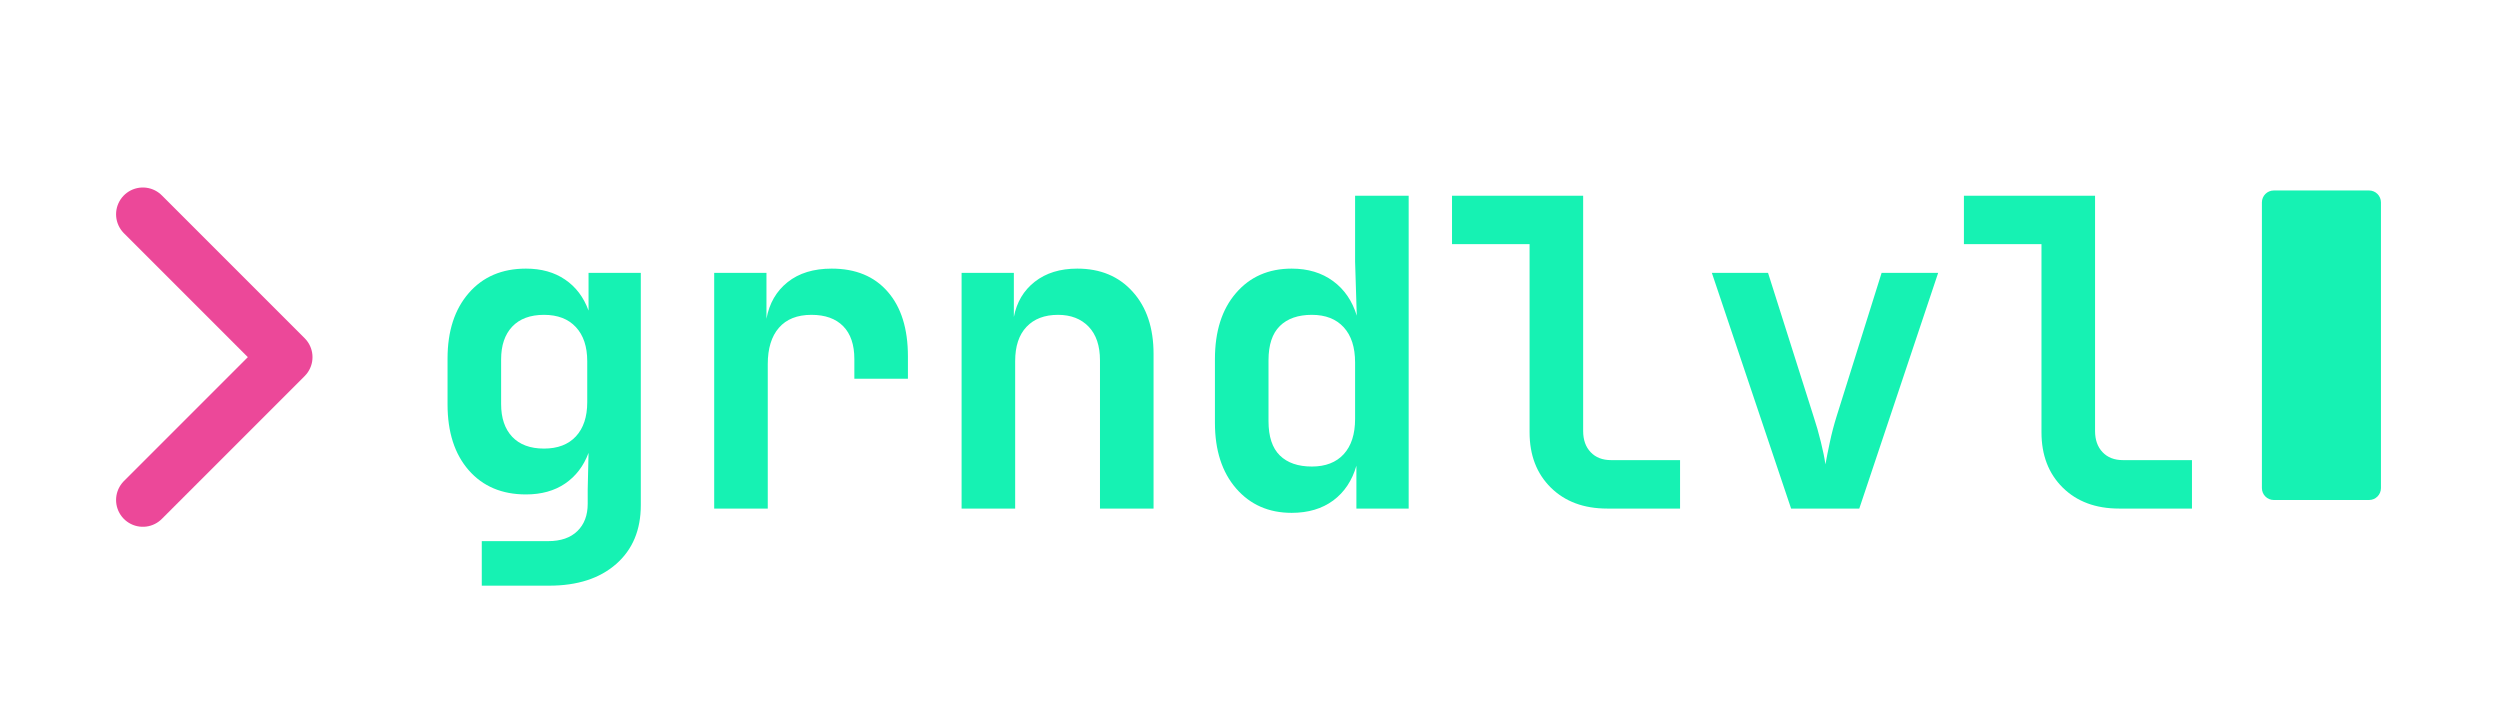
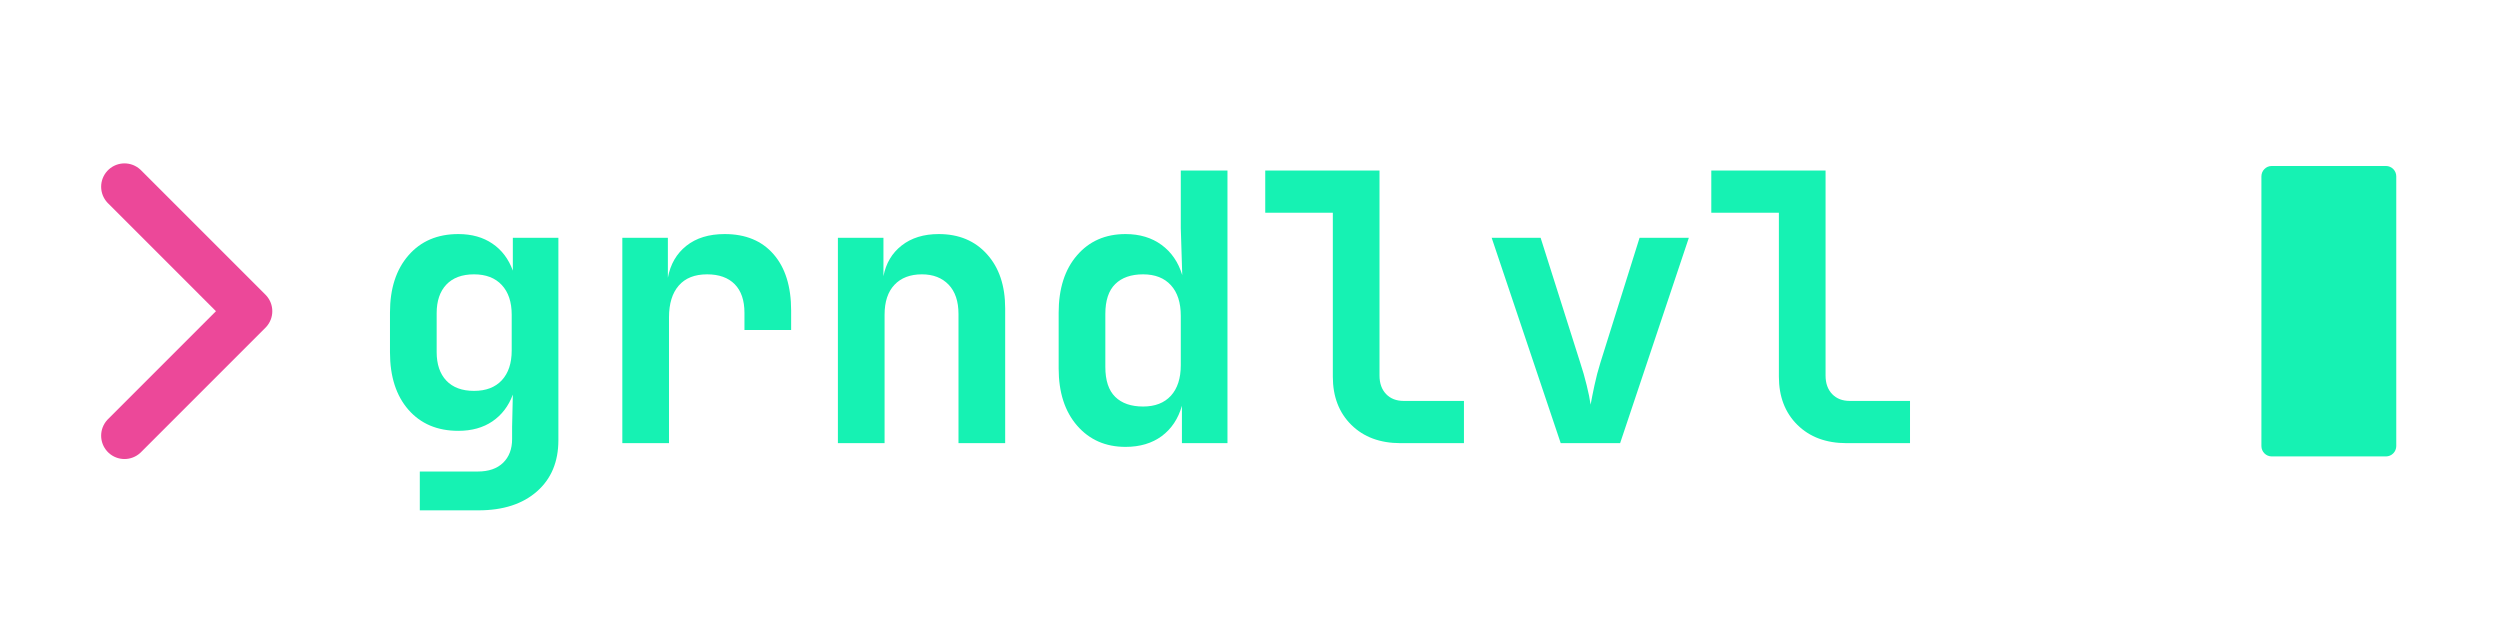
- <svg xmlns="http://www.w3.org/2000/svg" xmlns:xlink="http://www.w3.org/1999/xlink" width="420" height="120" viewBox="0 0 420 120" role="img" aria-labelledby="title desc">
+ <svg xmlns="http://www.w3.org/2000/svg" xmlns:xlink="http://www.w3.org/1999/xlink" width="482" height="120" viewBox="0 0 482 120" role="img" aria-labelledby="title desc">
  <path d="M24 36 L48 60 L24 84" fill="none" stroke="#ec4899" stroke-width="9" stroke-linecap="round" stroke-linejoin="round" />
  <svg x="70" y="12" width="301" height="96" viewBox="0 0 301 96">
    <defs>
      <g>
        <g id="word-glyph-0">
          <path d="M 10.938 12.953 L 10.938 5.469 L 22.109 5.469 C 24.211 5.469 25.844 4.906 27 3.781 C 28.156 2.656 28.734 1.129 28.734 -0.797 L 28.734 -3.172 L 28.875 -9.359 C 28.051 -7.148 26.738 -5.43 24.938 -4.203 C 23.145 -2.984 20.953 -2.375 18.359 -2.375 C 14.328 -2.375 11.125 -3.727 8.75 -6.438 C 6.375 -9.156 5.188 -12.844 5.188 -17.5 L 5.188 -25.203 C 5.188 -29.805 6.375 -33.473 8.75 -36.203 C 11.125 -38.941 14.328 -40.312 18.359 -40.312 C 20.953 -40.312 23.145 -39.695 24.938 -38.469 C 26.738 -37.25 28.051 -35.516 28.875 -33.266 L 28.875 -39.594 L 37.656 -39.594 L 37.656 -0.578 C 37.656 3.598 36.273 6.895 33.516 9.312 C 30.754 11.738 27 12.953 22.25 12.953 Z M 21.391 -10.078 C 23.691 -10.078 25.477 -10.758 26.75 -12.125 C 28.02 -13.5 28.656 -15.41 28.656 -17.859 L 28.656 -24.766 C 28.656 -27.211 28.02 -29.117 26.75 -30.484 C 25.477 -31.859 23.691 -32.547 21.391 -32.547 C 19.078 -32.547 17.297 -31.883 16.047 -30.562 C 14.805 -29.238 14.188 -27.406 14.188 -25.062 L 14.188 -17.562 C 14.188 -15.219 14.805 -13.383 16.047 -12.062 C 17.297 -10.738 19.078 -10.078 21.391 -10.078 Z M 21.391 -10.078 " />
        </g>
        <g id="word-glyph-1">
          <path d="M 6.984 0 L 6.984 -39.594 L 15.766 -39.594 L 15.766 -31.891 C 16.242 -34.484 17.43 -36.535 19.328 -38.047 C 21.223 -39.555 23.688 -40.312 26.719 -40.312 C 30.75 -40.312 33.891 -39.016 36.141 -36.422 C 38.398 -33.836 39.531 -30.219 39.531 -25.562 L 39.531 -21.812 L 30.531 -21.812 L 30.531 -25.125 C 30.531 -27.531 29.906 -29.367 28.656 -30.641 C 27.406 -31.91 25.629 -32.547 23.328 -32.547 C 20.93 -32.547 19.109 -31.82 17.859 -30.375 C 16.609 -28.938 15.984 -26.898 15.984 -24.266 L 15.984 0 Z M 6.984 0 " />
        </g>
        <g id="word-glyph-2">
          <path d="M 5.547 0 L 5.547 -39.594 L 14.328 -39.594 L 14.328 -32.188 C 14.805 -34.676 15.977 -36.648 17.844 -38.109 C 19.719 -39.578 22.098 -40.312 24.984 -40.312 C 28.867 -40.312 31.973 -39.016 34.297 -36.422 C 36.629 -33.836 37.797 -30.359 37.797 -25.984 L 37.797 0 L 28.797 0 L 28.797 -24.906 C 28.797 -27.352 28.16 -29.238 26.891 -30.562 C 25.617 -31.883 23.906 -32.547 21.75 -32.547 C 19.488 -32.547 17.723 -31.875 16.453 -30.531 C 15.18 -29.188 14.547 -27.266 14.547 -24.766 L 14.547 0 Z M 5.547 0 " />
        </g>
        <g id="word-glyph-3">
          <path d="M 18 0.719 C 14.156 0.719 11.047 -0.645 8.672 -3.375 C 6.297 -6.113 5.109 -9.789 5.109 -14.406 L 5.109 -25.125 C 5.109 -29.781 6.285 -33.473 8.641 -36.203 C 10.992 -38.941 14.113 -40.312 18 -40.312 C 20.738 -40.312 23.055 -39.613 24.953 -38.219 C 26.848 -36.832 28.176 -34.895 28.938 -32.406 L 28.656 -41.469 L 28.656 -52.562 L 37.656 -52.562 L 37.656 0 L 28.875 0 L 28.875 -7.203 C 28.156 -4.703 26.859 -2.754 24.984 -1.359 C 23.109 0.023 20.781 0.719 18 0.719 Z M 21.391 -7.062 C 23.691 -7.062 25.477 -7.754 26.75 -9.141 C 28.02 -10.535 28.656 -12.504 28.656 -15.047 L 28.656 -24.547 C 28.656 -27.098 28.02 -29.066 26.75 -30.453 C 25.477 -31.848 23.691 -32.547 21.391 -32.547 C 19.078 -32.547 17.285 -31.922 16.016 -30.672 C 14.742 -29.422 14.109 -27.5 14.109 -24.906 L 14.109 -14.688 C 14.109 -12.094 14.742 -10.172 16.016 -8.922 C 17.285 -7.68 19.078 -7.062 21.391 -7.062 Z M 21.391 -7.062 " />
        </g>
        <g id="word-glyph-4">
          <path d="M 28.016 0 C 24.078 0 20.914 -1.176 18.531 -3.531 C 16.156 -5.883 14.969 -8.977 14.969 -12.812 L 14.969 -44.422 L 1.938 -44.422 L 1.938 -52.562 L 23.969 -52.562 L 23.969 -13.031 C 23.969 -11.539 24.391 -10.352 25.234 -9.469 C 26.078 -8.582 27.219 -8.141 28.656 -8.141 L 40.25 -8.141 L 40.25 0 Z M 28.016 0 " />
        </g>
        <g id="word-glyph-5">
          <path d="M 15.906 0 L 2.594 -39.594 L 12.031 -39.594 L 19.656 -15.547 C 20.133 -14.109 20.551 -12.656 20.906 -11.188 C 21.27 -9.727 21.523 -8.473 21.672 -7.422 C 21.859 -8.473 22.109 -9.727 22.422 -11.188 C 22.734 -12.656 23.109 -14.086 23.547 -15.484 L 31.109 -39.594 L 40.609 -39.594 L 27.359 0 Z M 15.906 0 " />
        </g>
      </g>
    </defs>
    <g fill="rgb(8.627%, 94.902%, 70.196%)" fill-opacity="1">
      <use xlink:href="#word-glyph-0" x="0" y="73.44" />
      <use xlink:href="#word-glyph-1" x="43" y="73.44" />
      <use xlink:href="#word-glyph-2" x="86" y="73.44" />
      <use xlink:href="#word-glyph-3" x="129" y="73.44" />
      <use xlink:href="#word-glyph-4" x="172" y="73.44" />
      <use xlink:href="#word-glyph-5" x="215" y="73.44" />
      <use xlink:href="#word-glyph-4" x="258" y="73.44" />
    </g>
  </svg>
-   <rect x="380" y="32" width="20" height="52" rx="2" fill="#16f2b3" />
+   <rect x="436" y="32" width="26" height="56" rx="2" fill="#16f2b3" />
</svg>
